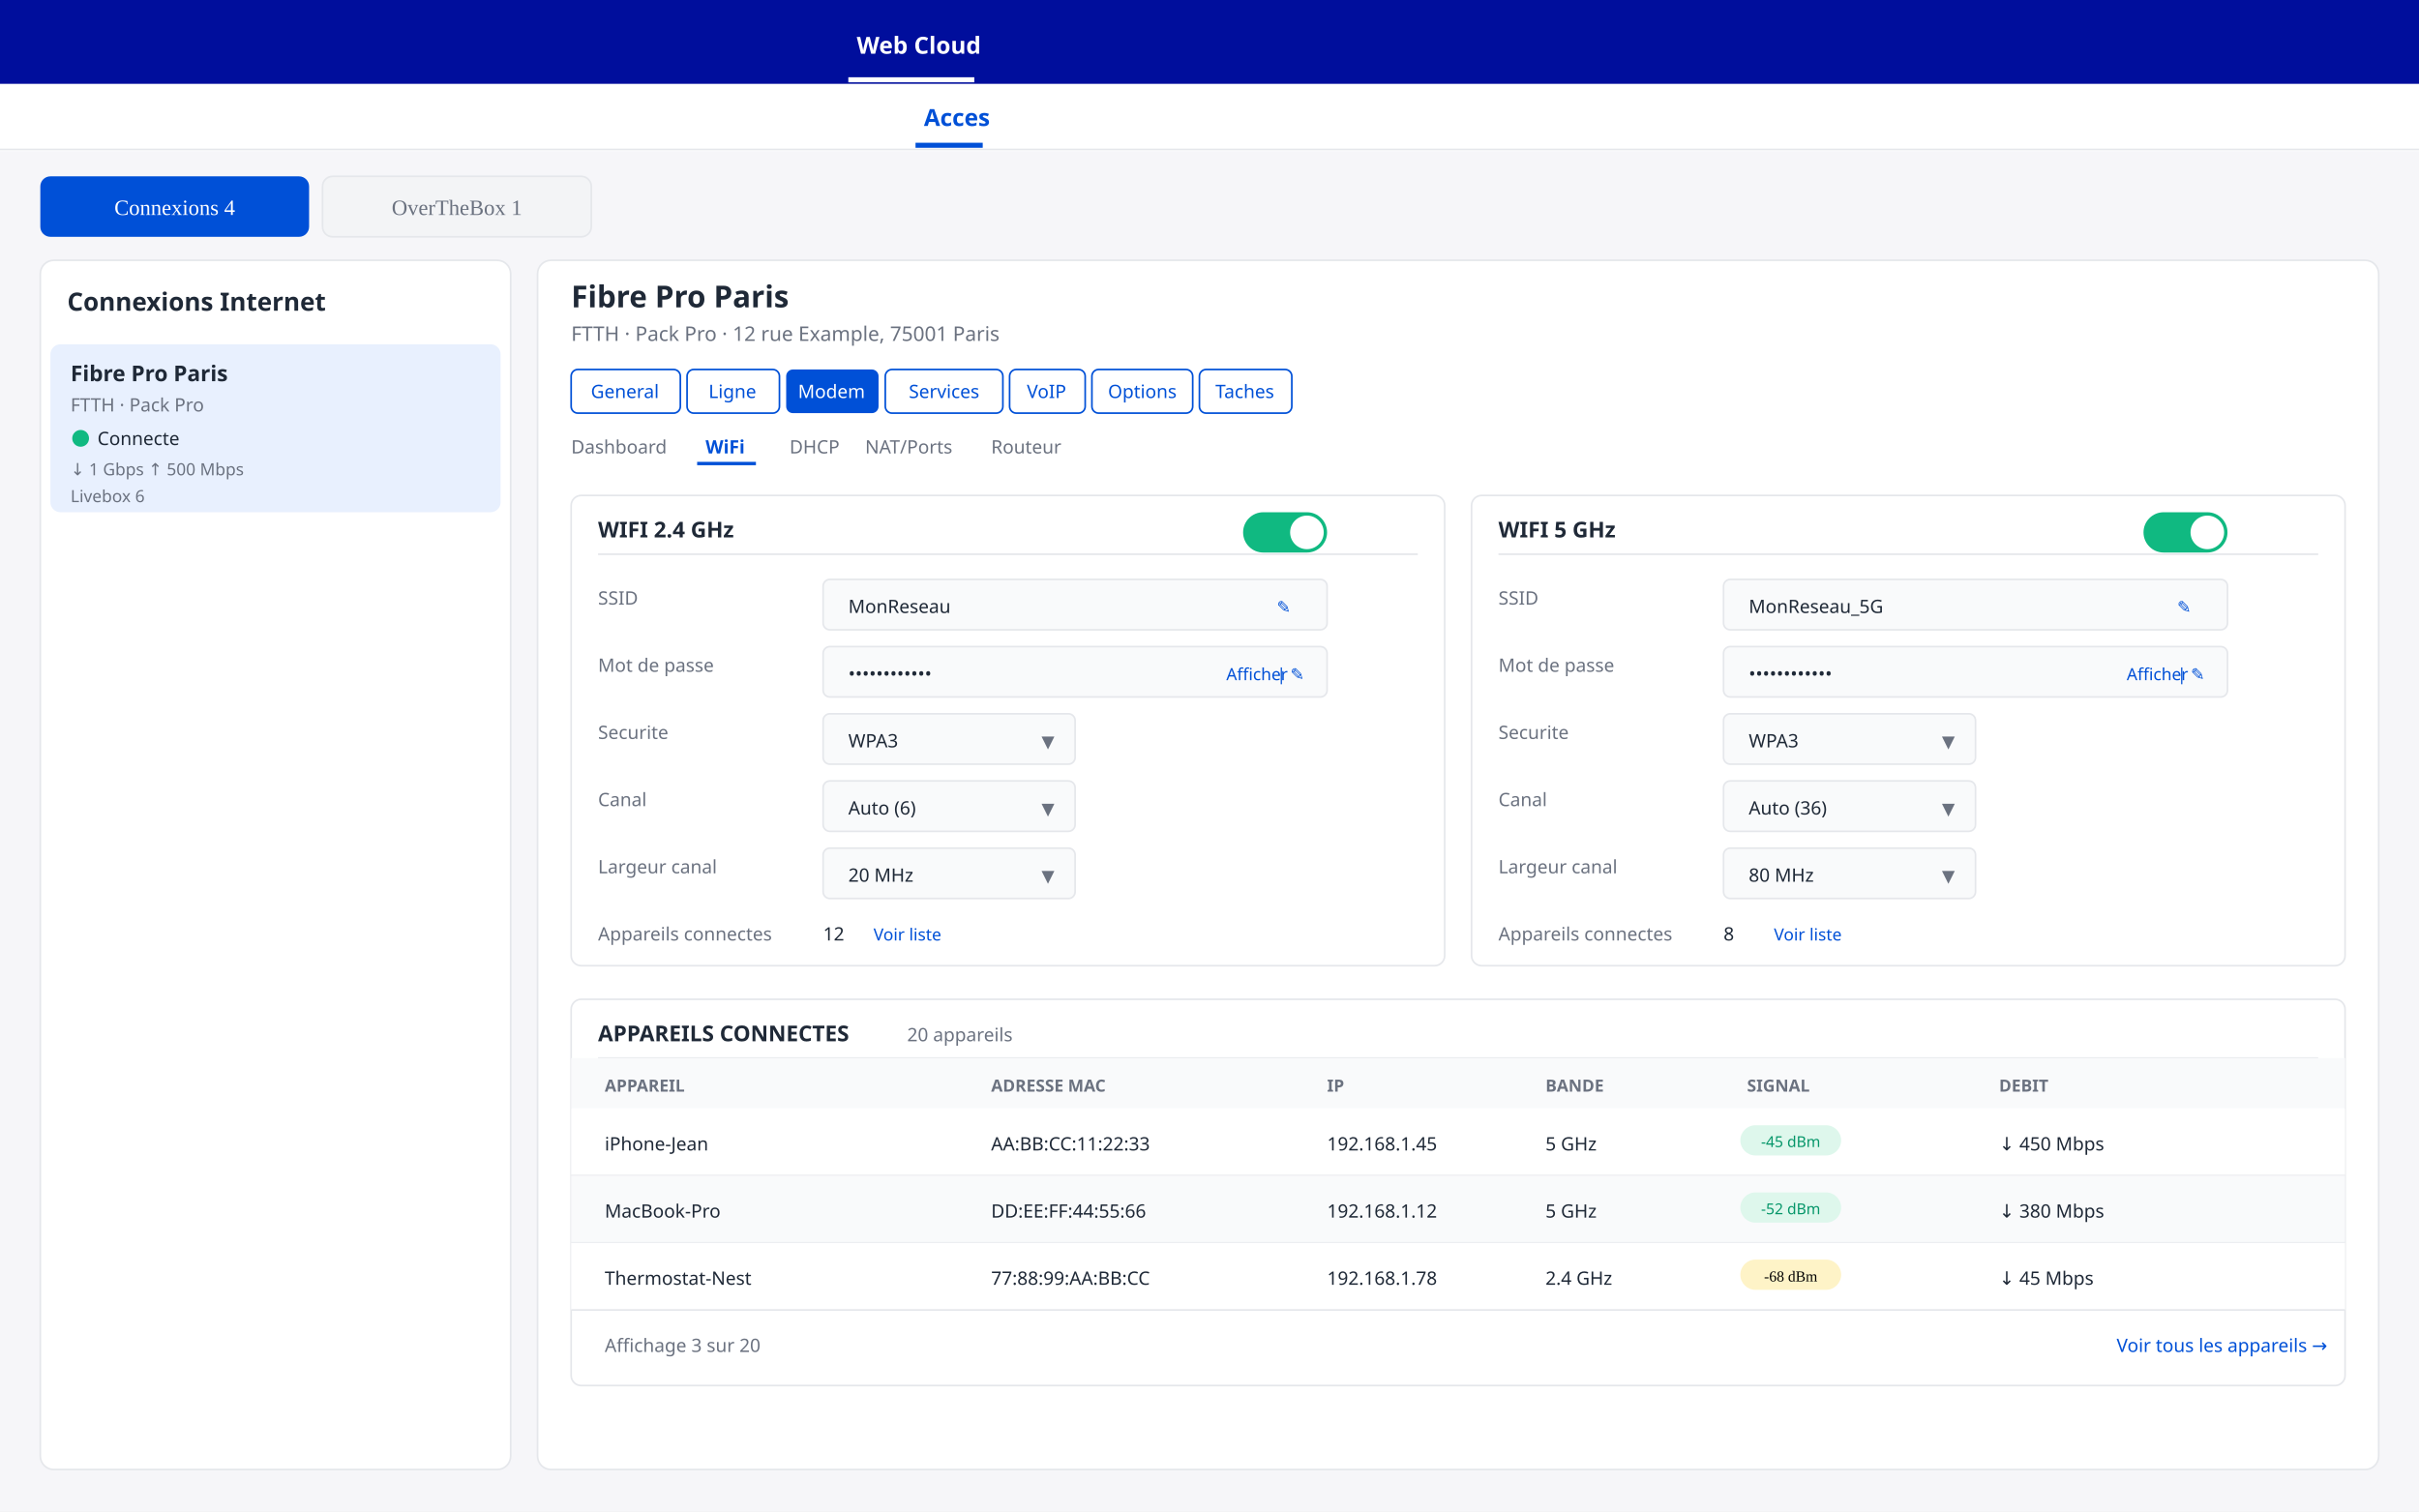
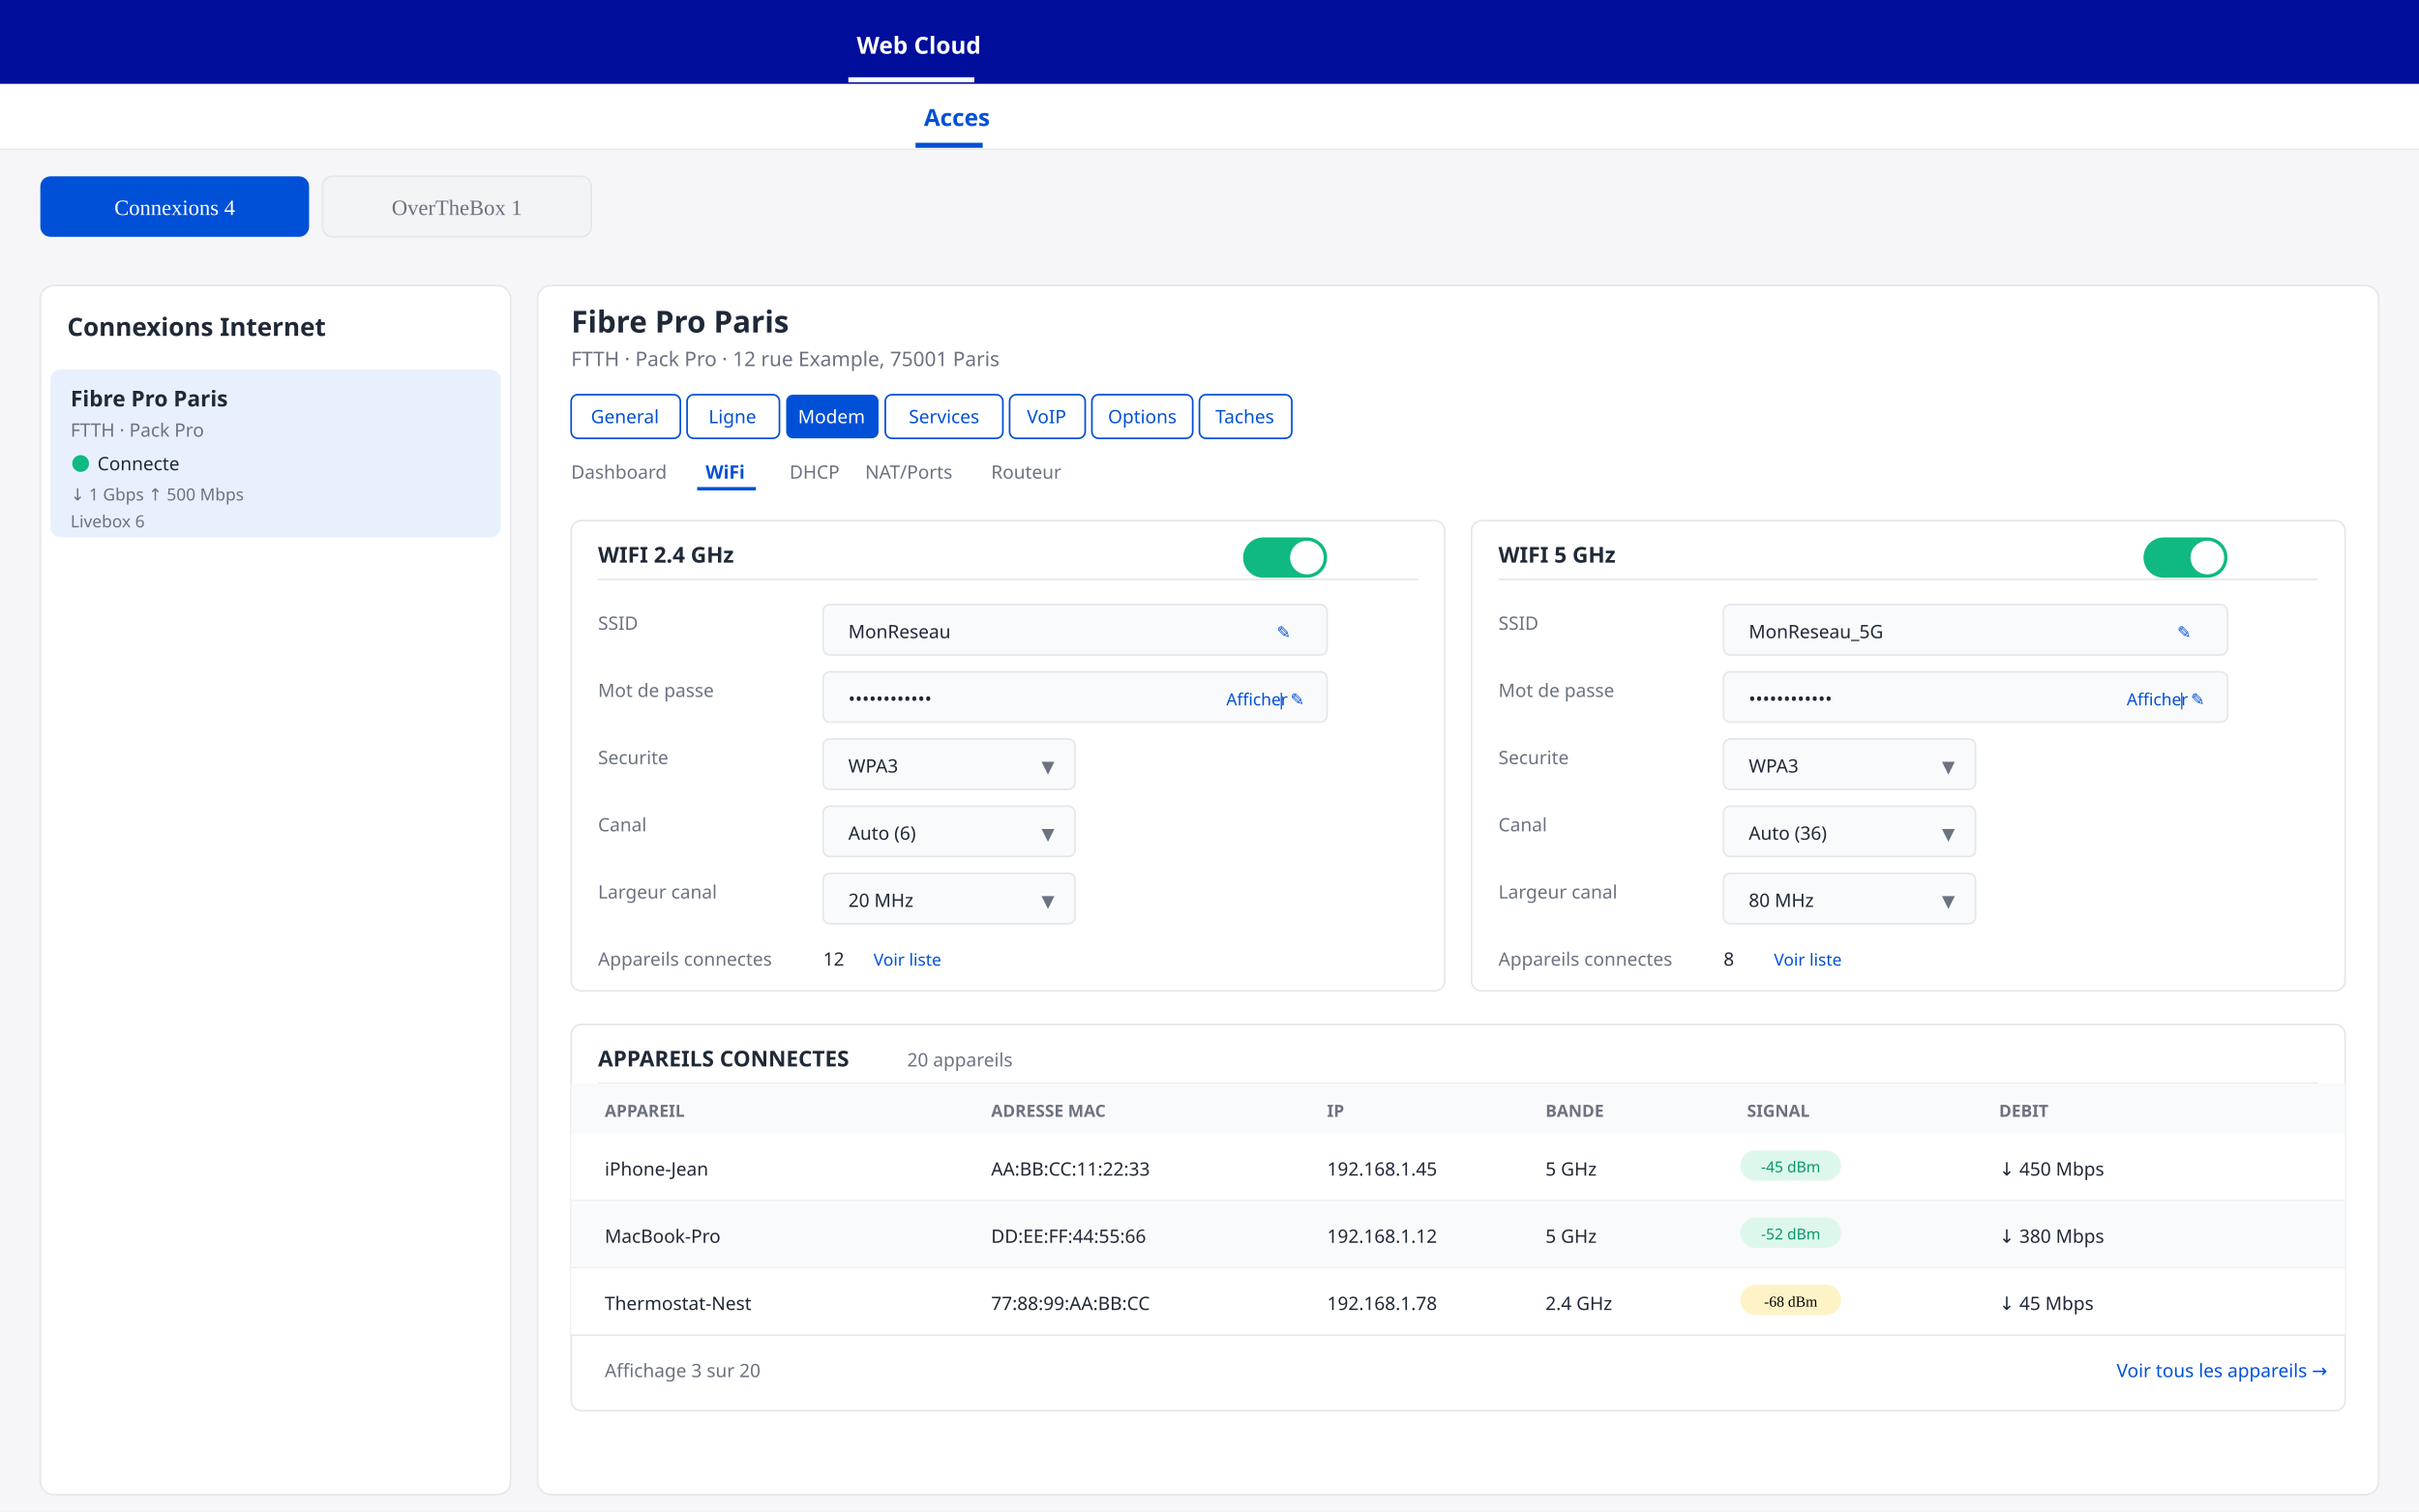
<svg xmlns="http://www.w3.org/2000/svg" viewBox="0 0 1440 900" width="1440" height="900">
  <defs>
    <style>
      .bg-header { fill: #000E9C; }
      .bg-main { fill: #F6F6F9; }
      .bg-white { fill: #FFFFFF; }
      .bg-primary { fill: #0050D7; }
      .bg-success { fill: #DEF7EC; }
      .border { stroke: #E5E7EB; stroke-width: 1; fill: none; }
      .btn-outline { stroke: #0050D7; stroke-width: 1; fill: #FFFFFF; }
      .btn-primary { fill: #0050D7; }
      .row-selected { fill: #E8F0FE; }
      .table-header { fill: #F9FAFB; }
      .text-white { fill: #FFFFFF; font-family: 'Source Sans Pro', sans-serif; }
      .text-dark { fill: #1F2937; font-family: 'Source Sans Pro', sans-serif; }
      .text-muted { fill: #6B7280; font-family: 'Source Sans Pro', sans-serif; }
      .text-primary { fill: #0050D7; font-family: 'Source Sans Pro', sans-serif; }
      .text-success { fill: #059669; font-family: 'Source Sans Pro', sans-serif; }
    </style>
  </defs>
  <rect width="1440" height="900" class="bg-main" />
  <rect width="1440" height="50" class="bg-header" />
  <text x="510" y="32" class="text-white" font-size="14" font-weight="600">Web Cloud</text>
  <rect x="505" y="46" width="75" height="3" fill="#FFFFFF" />
  <rect x="0" y="50" width="1440" height="40" class="bg-white" />
  <line x1="0" y1="89" x2="1440" y2="89" stroke="#E5E7EB" />
  <text x="550" y="75" class="text-primary" font-size="14" font-weight="600">Acces</text>
  <rect x="545" y="85" width="40" height="3" fill="#0050D7" />
-   <g transform="translate(0, 90)">
-     <g transform="translate(24, 15)">
+   <g transform="translate(0, 105)">
+     <g transform="translate(24, 0)">
      <rect x="0" y="0" width="160" height="36" rx="6" fill="#0050D7" />
      <text x="80" y="23" fill="#FFFFFF" font-size="13" text-anchor="middle" font-weight="500">Connexions  4</text>
      <rect x="168" y="0" width="160" height="36" rx="6" fill="#F3F4F6" stroke="#E5E7EB" />
      <text x="248" y="23" fill="#6B7280" font-size="13" text-anchor="middle">OverTheBox  1</text>
    </g>
    <g transform="translate(24, 65)">
      <rect x="0" y="0" width="280" height="720" rx="8" class="bg-white" />
      <rect x="0" y="0" width="280" height="720" rx="8" class="border" />
      <text x="16" y="30" class="text-dark" font-size="15" font-weight="700">Connexions Internet</text>
      <g transform="translate(6, 50)">
        <rect x="0" y="0" width="268" height="100" rx="6" class="row-selected" />
        <text x="12" y="22" class="text-dark" font-size="13" font-weight="600">Fibre Pro Paris</text>
        <text x="12" y="40" class="text-muted" font-size="11">FTTH · Pack Pro</text>
        <circle cx="18" cy="56" r="5" fill="#10B981" />
        <text x="28" y="60" class="text-dark" font-size="11">Connecte</text>
        <text x="12" y="78" class="text-muted" font-size="10">↓ 1 Gbps  ↑ 500 Mbps</text>
        <text x="12" y="94" class="text-muted" font-size="10">Livebox 6</text>
      </g>
      <rect x="296" y="0" width="1096" height="720" rx="8" class="bg-white" />
      <rect x="296" y="0" width="1096" height="720" rx="8" class="border" />
      <g transform="translate(316, 0)">
        <text x="0" y="28" class="text-dark" font-size="18" font-weight="600">Fibre Pro Paris</text>
        <text x="0" y="48" class="text-muted" font-size="12">FTTH · Pack Pro · 12 rue Example, 75001 Paris</text>
        <g transform="translate(0, 65)">
          <rect x="0" y="0" width="65" height="26" rx="4" class="btn-outline" />
          <text x="32" y="17" class="text-primary" font-size="11" text-anchor="middle">General</text>
          <rect x="69" y="0" width="55" height="26" rx="4" class="btn-outline" />
          <text x="96" y="17" class="text-primary" font-size="11" text-anchor="middle">Ligne</text>
          <rect x="128" y="0" width="55" height="26" rx="4" class="bg-primary" />
          <text x="155" y="17" class="text-white" font-size="11" text-anchor="middle">Modem</text>
          <rect x="187" y="0" width="70" height="26" rx="4" class="btn-outline" />
          <text x="222" y="17" class="text-primary" font-size="11" text-anchor="middle">Services</text>
          <rect x="261" y="0" width="45" height="26" rx="4" class="btn-outline" />
          <text x="283" y="17" class="text-primary" font-size="11" text-anchor="middle">VoIP</text>
          <rect x="310" y="0" width="60" height="26" rx="4" class="btn-outline" />
          <text x="340" y="17" class="text-primary" font-size="11" text-anchor="middle">Options</text>
          <rect x="374" y="0" width="55" height="26" rx="4" class="btn-outline" />
          <text x="401" y="17" class="text-primary" font-size="11" text-anchor="middle">Taches</text>
        </g>
        <g transform="translate(0, 100)">
          <text x="0" y="15" class="text-muted" font-size="11">Dashboard</text>
          <text x="80" y="15" class="text-primary" font-size="11" font-weight="600">WiFi</text>
          <rect x="75" y="20" width="35" height="2" fill="#0050D7" />
          <text x="130" y="15" class="text-muted" font-size="11">DHCP</text>
          <text x="175" y="15" class="text-muted" font-size="11">NAT/Ports</text>
          <text x="250" y="15" class="text-muted" font-size="11">Routeur</text>
        </g>
        <g transform="translate(0, 140)">
          <rect x="0" y="0" width="520" height="280" rx="6" fill="#FFFFFF" stroke="#E5E7EB" />
          <text x="16" y="25" class="text-dark" font-size="13" font-weight="600">WIFI 2.4 GHz</text>
          <line x1="16" y1="35" x2="504" y2="35" stroke="#E5E7EB" />
          <rect x="400" y="10" width="50" height="24" rx="12" fill="#10B981" />
          <circle cx="438" cy="22" r="10" fill="#FFFFFF" />
          <text x="16" y="65" class="text-muted" font-size="11">SSID</text>
          <rect x="150" y="50" width="300" height="30" rx="4" fill="#F9FAFB" stroke="#E5E7EB" />
          <text x="165" y="70" class="text-dark" font-size="11">MonReseau</text>
          <text x="420" y="70" class="text-primary" font-size="10">✎</text>
          <text x="16" y="105" class="text-muted" font-size="11">Mot de passe</text>
          <rect x="150" y="90" width="300" height="30" rx="4" fill="#F9FAFB" stroke="#E5E7EB" />
          <text x="165" y="110" class="text-dark" font-size="11">••••••••••••</text>
          <text x="390" y="110" class="text-primary" font-size="10">Afficher</text>
          <text x="420" y="110" class="text-primary" font-size="10">| ✎</text>
          <text x="16" y="145" class="text-muted" font-size="11">Securite</text>
          <rect x="150" y="130" width="150" height="30" rx="4" fill="#F9FAFB" stroke="#E5E7EB" />
          <text x="165" y="150" class="text-dark" font-size="11">WPA3</text>
          <text x="280" y="150" class="text-muted" font-size="10">▼</text>
          <text x="16" y="185" class="text-muted" font-size="11">Canal</text>
          <rect x="150" y="170" width="150" height="30" rx="4" fill="#F9FAFB" stroke="#E5E7EB" />
          <text x="165" y="190" class="text-dark" font-size="11">Auto (6)</text>
          <text x="280" y="190" class="text-muted" font-size="10">▼</text>
          <text x="16" y="225" class="text-muted" font-size="11">Largeur canal</text>
          <rect x="150" y="210" width="150" height="30" rx="4" fill="#F9FAFB" stroke="#E5E7EB" />
          <text x="165" y="230" class="text-dark" font-size="11">20 MHz</text>
          <text x="280" y="230" class="text-muted" font-size="10">▼</text>
          <text x="16" y="265" class="text-muted" font-size="11">Appareils connectes</text>
          <text x="150" y="265" class="text-dark" font-size="11" font-weight="500">12</text>
          <text x="180" y="265" class="text-primary" font-size="10">Voir liste</text>
          <g transform="translate(536, 0)">
            <rect x="0" y="0" width="520" height="280" rx="6" fill="#FFFFFF" stroke="#E5E7EB" />
            <text x="16" y="25" class="text-dark" font-size="13" font-weight="600">WIFI 5 GHz</text>
            <line x1="16" y1="35" x2="504" y2="35" stroke="#E5E7EB" />
            <rect x="400" y="10" width="50" height="24" rx="12" fill="#10B981" />
            <circle cx="438" cy="22" r="10" fill="#FFFFFF" />
            <text x="16" y="65" class="text-muted" font-size="11">SSID</text>
            <rect x="150" y="50" width="300" height="30" rx="4" fill="#F9FAFB" stroke="#E5E7EB" />
            <text x="165" y="70" class="text-dark" font-size="11">MonReseau_5G</text>
            <text x="420" y="70" class="text-primary" font-size="10">✎</text>
            <text x="16" y="105" class="text-muted" font-size="11">Mot de passe</text>
            <rect x="150" y="90" width="300" height="30" rx="4" fill="#F9FAFB" stroke="#E5E7EB" />
            <text x="165" y="110" class="text-dark" font-size="11">••••••••••••</text>
            <text x="390" y="110" class="text-primary" font-size="10">Afficher</text>
            <text x="420" y="110" class="text-primary" font-size="10">| ✎</text>
            <text x="16" y="145" class="text-muted" font-size="11">Securite</text>
            <rect x="150" y="130" width="150" height="30" rx="4" fill="#F9FAFB" stroke="#E5E7EB" />
            <text x="165" y="150" class="text-dark" font-size="11">WPA3</text>
            <text x="280" y="150" class="text-muted" font-size="10">▼</text>
            <text x="16" y="185" class="text-muted" font-size="11">Canal</text>
            <rect x="150" y="170" width="150" height="30" rx="4" fill="#F9FAFB" stroke="#E5E7EB" />
            <text x="165" y="190" class="text-dark" font-size="11">Auto (36)</text>
            <text x="280" y="190" class="text-muted" font-size="10">▼</text>
            <text x="16" y="225" class="text-muted" font-size="11">Largeur canal</text>
            <rect x="150" y="210" width="150" height="30" rx="4" fill="#F9FAFB" stroke="#E5E7EB" />
            <text x="165" y="230" class="text-dark" font-size="11">80 MHz</text>
            <text x="280" y="230" class="text-muted" font-size="10">▼</text>
            <text x="16" y="265" class="text-muted" font-size="11">Appareils connectes</text>
            <text x="150" y="265" class="text-dark" font-size="11" font-weight="500">8</text>
            <text x="180" y="265" class="text-primary" font-size="10">Voir liste</text>
          </g>
          <g transform="translate(0, 300)">
            <rect x="0" y="0" width="1056" height="230" rx="6" fill="#FFFFFF" stroke="#E5E7EB" />
            <text x="16" y="25" class="text-dark" font-size="13" font-weight="600">APPAREILS CONNECTES</text>
            <text x="200" y="25" class="text-muted" font-size="11">20 appareils</text>
            <line x1="16" y1="35" x2="1040" y2="35" stroke="#E5E7EB" />
            <rect x="0" y="35" width="1056" height="30" class="table-header" />
            <text x="20" y="55" class="text-muted" font-size="10" font-weight="600">APPAREIL</text>
            <text x="250" y="55" class="text-muted" font-size="10" font-weight="600">ADRESSE MAC</text>
            <text x="450" y="55" class="text-muted" font-size="10" font-weight="600">IP</text>
            <text x="580" y="55" class="text-muted" font-size="10" font-weight="600">BANDE</text>
            <text x="700" y="55" class="text-muted" font-size="10" font-weight="600">SIGNAL</text>
            <text x="850" y="55" class="text-muted" font-size="10" font-weight="600">DEBIT</text>
            <g transform="translate(0, 65)">
              <rect x="0" y="0" width="1056" height="40" fill="#FFFFFF" />
              <line x1="0" y1="40" x2="1056" y2="40" stroke="#E5E7EB" />
              <text x="20" y="25" class="text-dark" font-size="11">iPhone-Jean</text>
              <text x="250" y="25" class="text-dark" font-size="11">AA:BB:CC:11:22:33</text>
              <text x="450" y="25" class="text-dark" font-size="11">192.168.1.45</text>
              <text x="580" y="25" class="text-dark" font-size="11">5 GHz</text>
              <rect x="696" y="10" width="60" height="18" rx="9" fill="#DEF7EC" />
              <text x="726" y="23" class="text-success" font-size="9" text-anchor="middle">-45 dBm</text>
              <text x="850" y="25" class="text-dark" font-size="11">↓ 450 Mbps</text>
              <rect x="0" y="40" width="1056" height="40" fill="#F9FAFB" />
              <line x1="0" y1="80" x2="1056" y2="80" stroke="#E5E7EB" />
              <text x="20" y="65" class="text-dark" font-size="11">MacBook-Pro</text>
              <text x="250" y="65" class="text-dark" font-size="11">DD:EE:FF:44:55:66</text>
              <text x="450" y="65" class="text-dark" font-size="11">192.168.1.12</text>
              <text x="580" y="65" class="text-dark" font-size="11">5 GHz</text>
              <rect x="696" y="50" width="60" height="18" rx="9" fill="#DEF7EC" />
              <text x="726" y="63" class="text-success" font-size="9" text-anchor="middle">-52 dBm</text>
              <text x="850" y="65" class="text-dark" font-size="11">↓ 380 Mbps</text>
              <rect x="0" y="80" width="1056" height="40" fill="#FFFFFF" />
              <line x1="0" y1="120" x2="1056" y2="120" stroke="#E5E7EB" />
              <text x="20" y="105" class="text-dark" font-size="11">Thermostat-Nest</text>
              <text x="250" y="105" class="text-dark" font-size="11">77:88:99:AA:BB:CC</text>
              <text x="450" y="105" class="text-dark" font-size="11">192.168.1.78</text>
              <text x="580" y="105" class="text-dark" font-size="11">2.4 GHz</text>
              <rect x="696" y="90" width="60" height="18" rx="9" fill="#FEF3C7" />
              <text x="726" y="103" class="text-warning" font-size="9" text-anchor="middle">-68 dBm</text>
              <text x="850" y="105" class="text-dark" font-size="11">↓ 45 Mbps</text>
            </g>
            <text x="20" y="210" class="text-muted" font-size="11">Affichage 3 sur 20</text>
            <text x="920" y="210" class="text-primary" font-size="11">Voir tous les appareils →</text>
          </g>
        </g>
      </g>
    </g>
  </g>
</svg>
